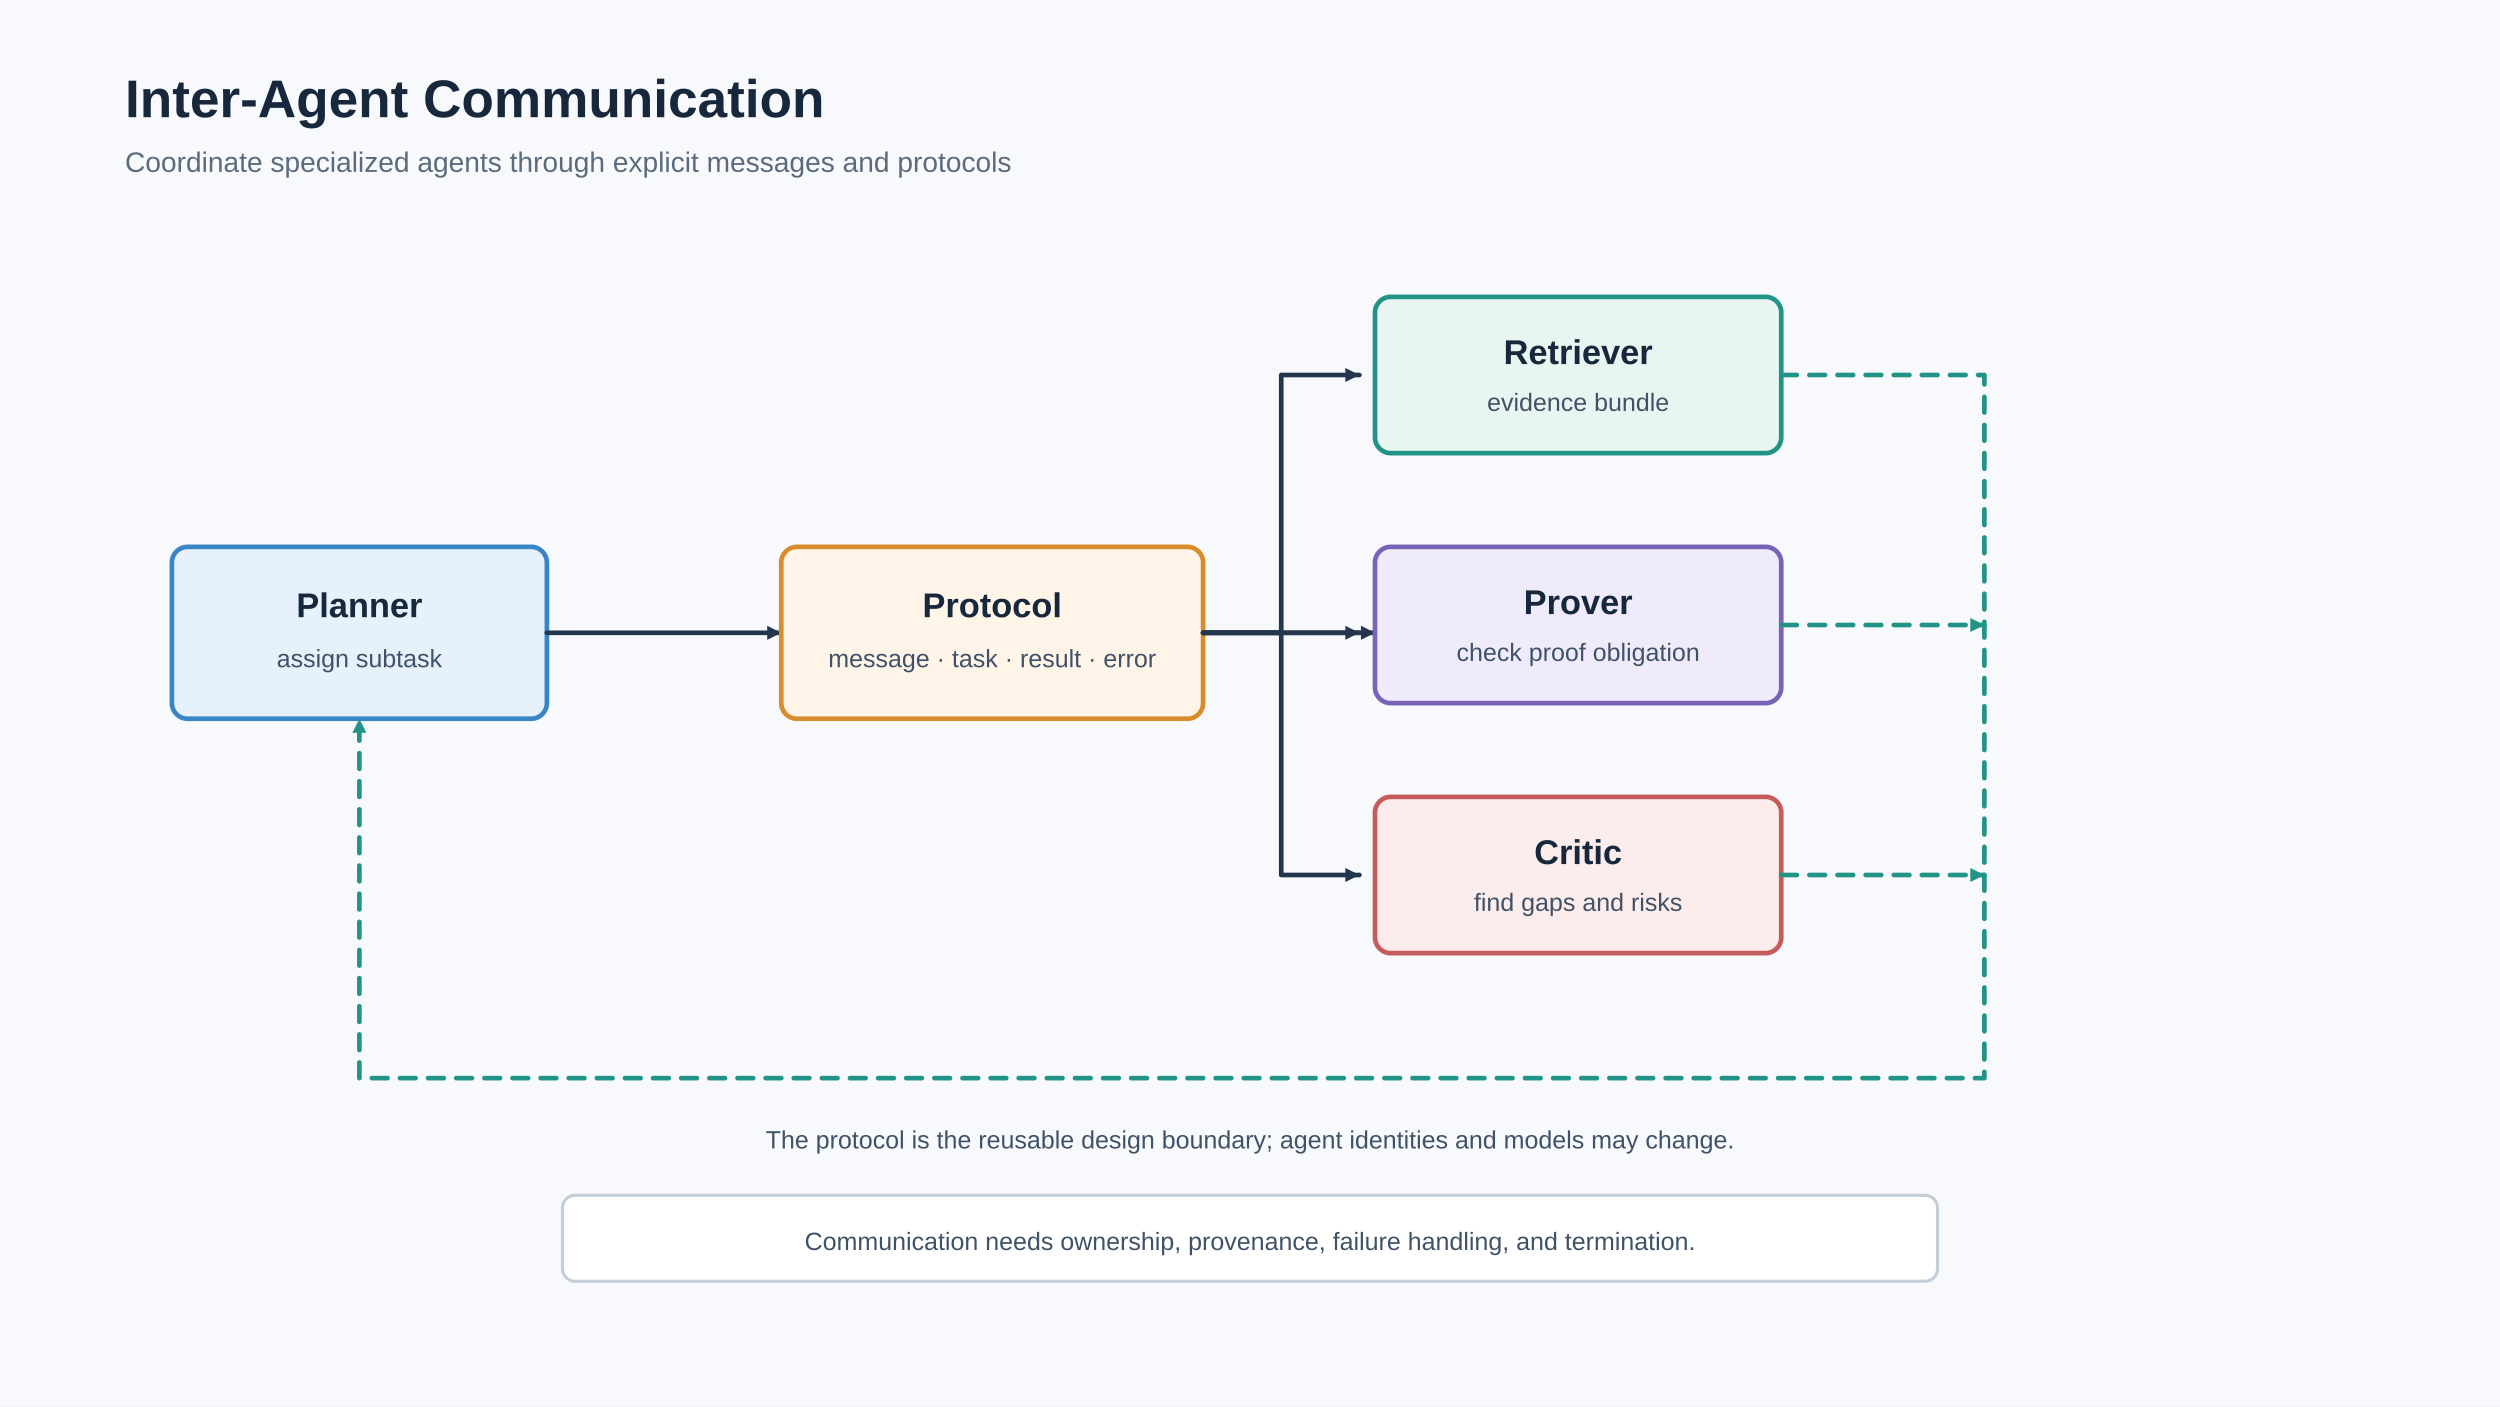
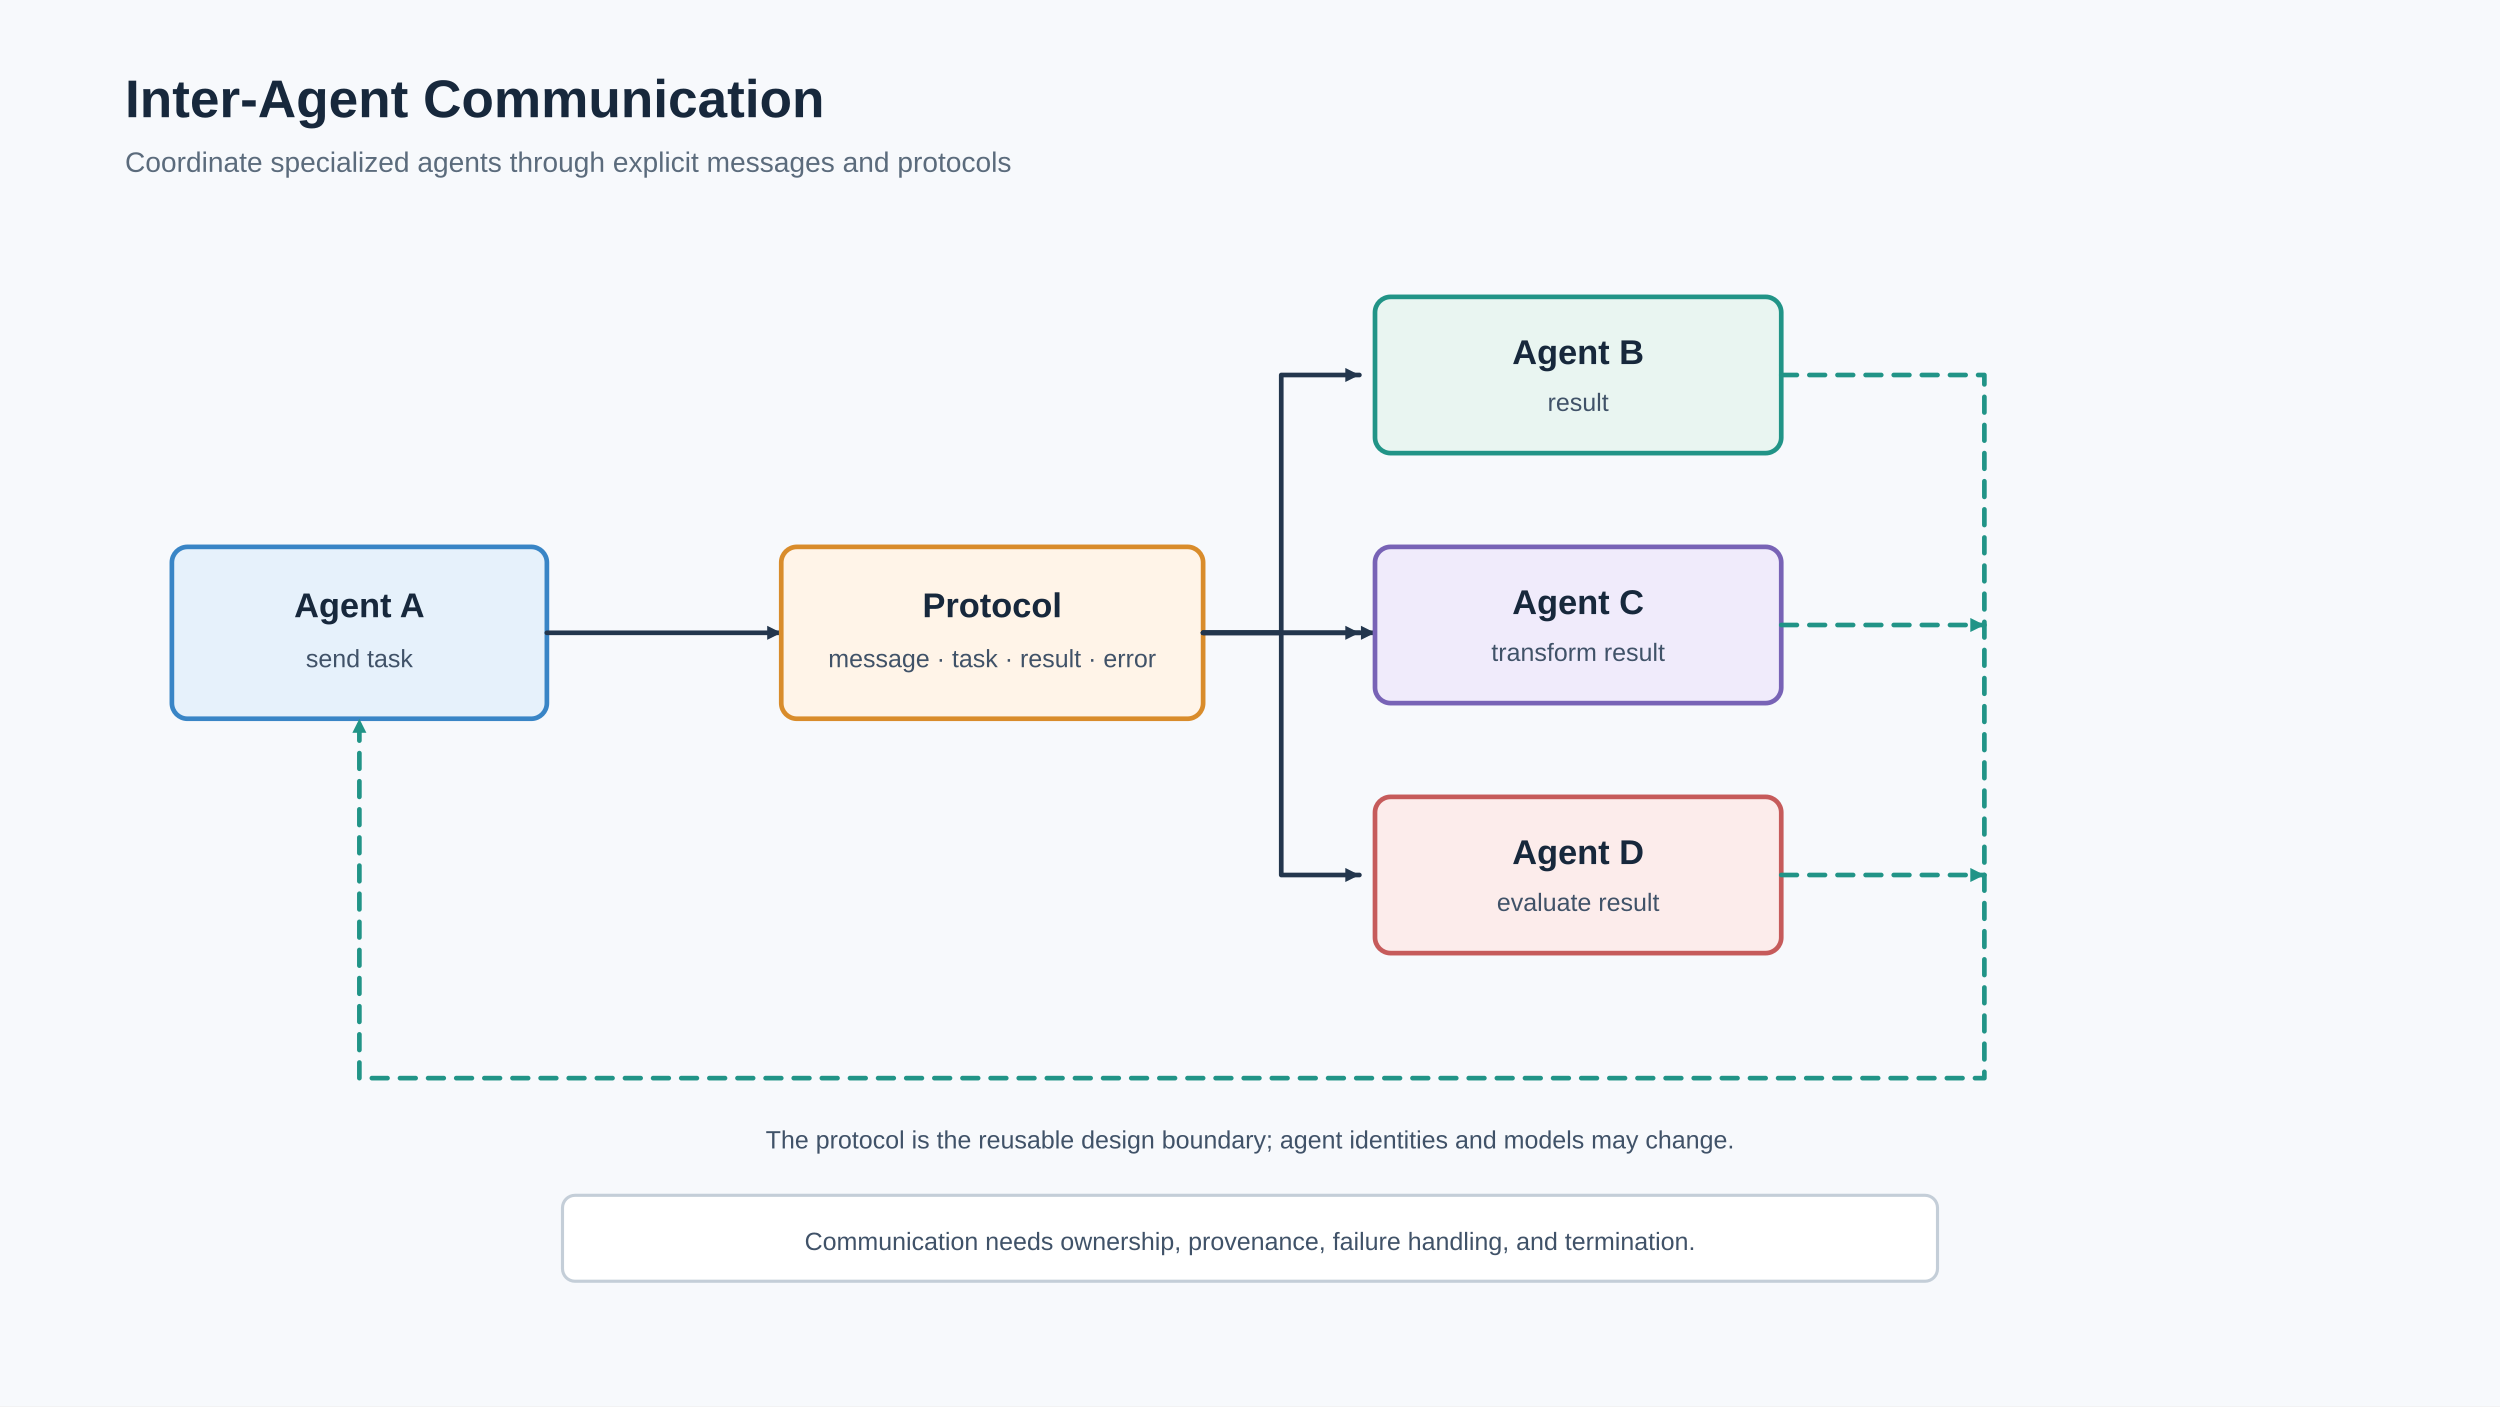
<svg xmlns="http://www.w3.org/2000/svg" width="1600" height="900" viewBox="0 0 1600 900">
  <defs>
    <style>.al{fill:#23364d;stroke:none}.ad{fill:#219487;stroke:none}.ar{fill:#c65b5b;stroke:none}.t{font:700 34px Arial;fill:#17283c}.u{font:400 18px Arial;fill:#5b6b7c}.h{font:700 22px Arial;fill:#17283c}.s{font:400 16px Arial;fill:#405268}.b{stroke-width:3}.l{stroke:#23364d;stroke-width:3;fill:none;stroke-linecap:round;stroke-linejoin:round}.d{stroke:#219487;stroke-width:3;stroke-dasharray:10 8;fill:none;stroke-linecap:round;stroke-linejoin:round}</style>
  </defs>
  <rect width="1600" height="900" fill="#f7f9fc" />
  <text x="80" y="75" class="t">Inter-Agent Communication</text>
  <text x="80" y="110" class="u">Coordinate specialized agents through explicit messages and protocols</text>
  <rect x="110" y="350" width="240" height="110" rx="10" fill="#e6f1fb" stroke="#3985c6" class="b" />
-   <text x="230" y="395" text-anchor="middle" class="h">Planner</text>
-   <text x="230" y="427" text-anchor="middle" class="s">assign subtask</text>
+   <text x="230" y="395" text-anchor="middle" class="h">Agent A</text>
+   <text x="230" y="427" text-anchor="middle" class="s">send task</text>
  <path d="M350 405H500" class="l" />
  <polygon points="500,405 491,400.5 491,409.5" class="al" />
  <rect x="500" y="350" width="270" height="110" rx="10" fill="#fff4e8" stroke="#d98c2b" class="b" />
  <text x="635" y="395" text-anchor="middle" class="h">Protocol</text>
  <text x="635" y="427" text-anchor="middle" class="s">message · task · result · error</text>
  <path d="M770 405H880" class="l" />
  <polygon points="880,405 871,400.5 871,409.5" class="al" />
  <rect x="880" y="190" width="260" height="100" rx="10" fill="#e9f5f1" stroke="#219487" class="b" />
-   <text x="1010" y="233" text-anchor="middle" class="h">Retriever</text>
-   <text x="1010" y="263" text-anchor="middle" class="s">evidence bundle</text>
+   <text x="1010" y="233" text-anchor="middle" class="h">Agent B</text>
+   <text x="1010" y="263" text-anchor="middle" class="s">result</text>
  <rect x="880" y="350" width="260" height="100" rx="10" fill="#f0ebfb" stroke="#7863b6" class="b" />
-   <text x="1010" y="393" text-anchor="middle" class="h">Prover</text>
-   <text x="1010" y="423" text-anchor="middle" class="s">check proof obligation</text>
+   <text x="1010" y="393" text-anchor="middle" class="h">Agent C</text>
+   <text x="1010" y="423" text-anchor="middle" class="s">transform result</text>
  <rect x="880" y="510" width="260" height="100" rx="10" fill="#fceceb" stroke="#c65b5b" class="b" />
-   <text x="1010" y="553" text-anchor="middle" class="h">Critic</text>
-   <text x="1010" y="583" text-anchor="middle" class="s">find gaps and risks</text>
+   <text x="1010" y="553" text-anchor="middle" class="h">Agent D</text>
+   <text x="1010" y="583" text-anchor="middle" class="s">evaluate result</text>
  <path d="M770 405H820V240H870" class="l" />
  <polygon points="870,240 861,235.5 861,244.5" class="al" />
  <path d="M770 405H870" class="l" />
  <polygon points="870,405 861,400.5 861,409.5" class="al" />
  <path d="M770 405H820V560H870" class="l" />
  <polygon points="870,560 861,555.5 861,564.5" class="al" />
  <path d="M1140 240H1270V690H230V460" class="d" />
  <polygon points="230,460 225.5,469 234.5,469" class="ad" />
  <path d="M1140 400H1270" class="d" />
  <polygon points="1270,400 1261,395.5 1261,404.5" class="ad" />
  <path d="M1140 560H1270" class="d" />
  <polygon points="1270,560 1261,555.5 1261,564.5" class="ad" />
  <text x="800" y="735" text-anchor="middle" class="s">The protocol is the reusable design boundary; agent identities and models may change.</text>
  <rect x="360" y="765" width="880" height="55" rx="8" fill="#fff" stroke="#c4ced8" stroke-width="2" />
  <text x="800" y="800" text-anchor="middle" class="s">Communication needs ownership, provenance, failure handling, and termination.</text>
</svg>
